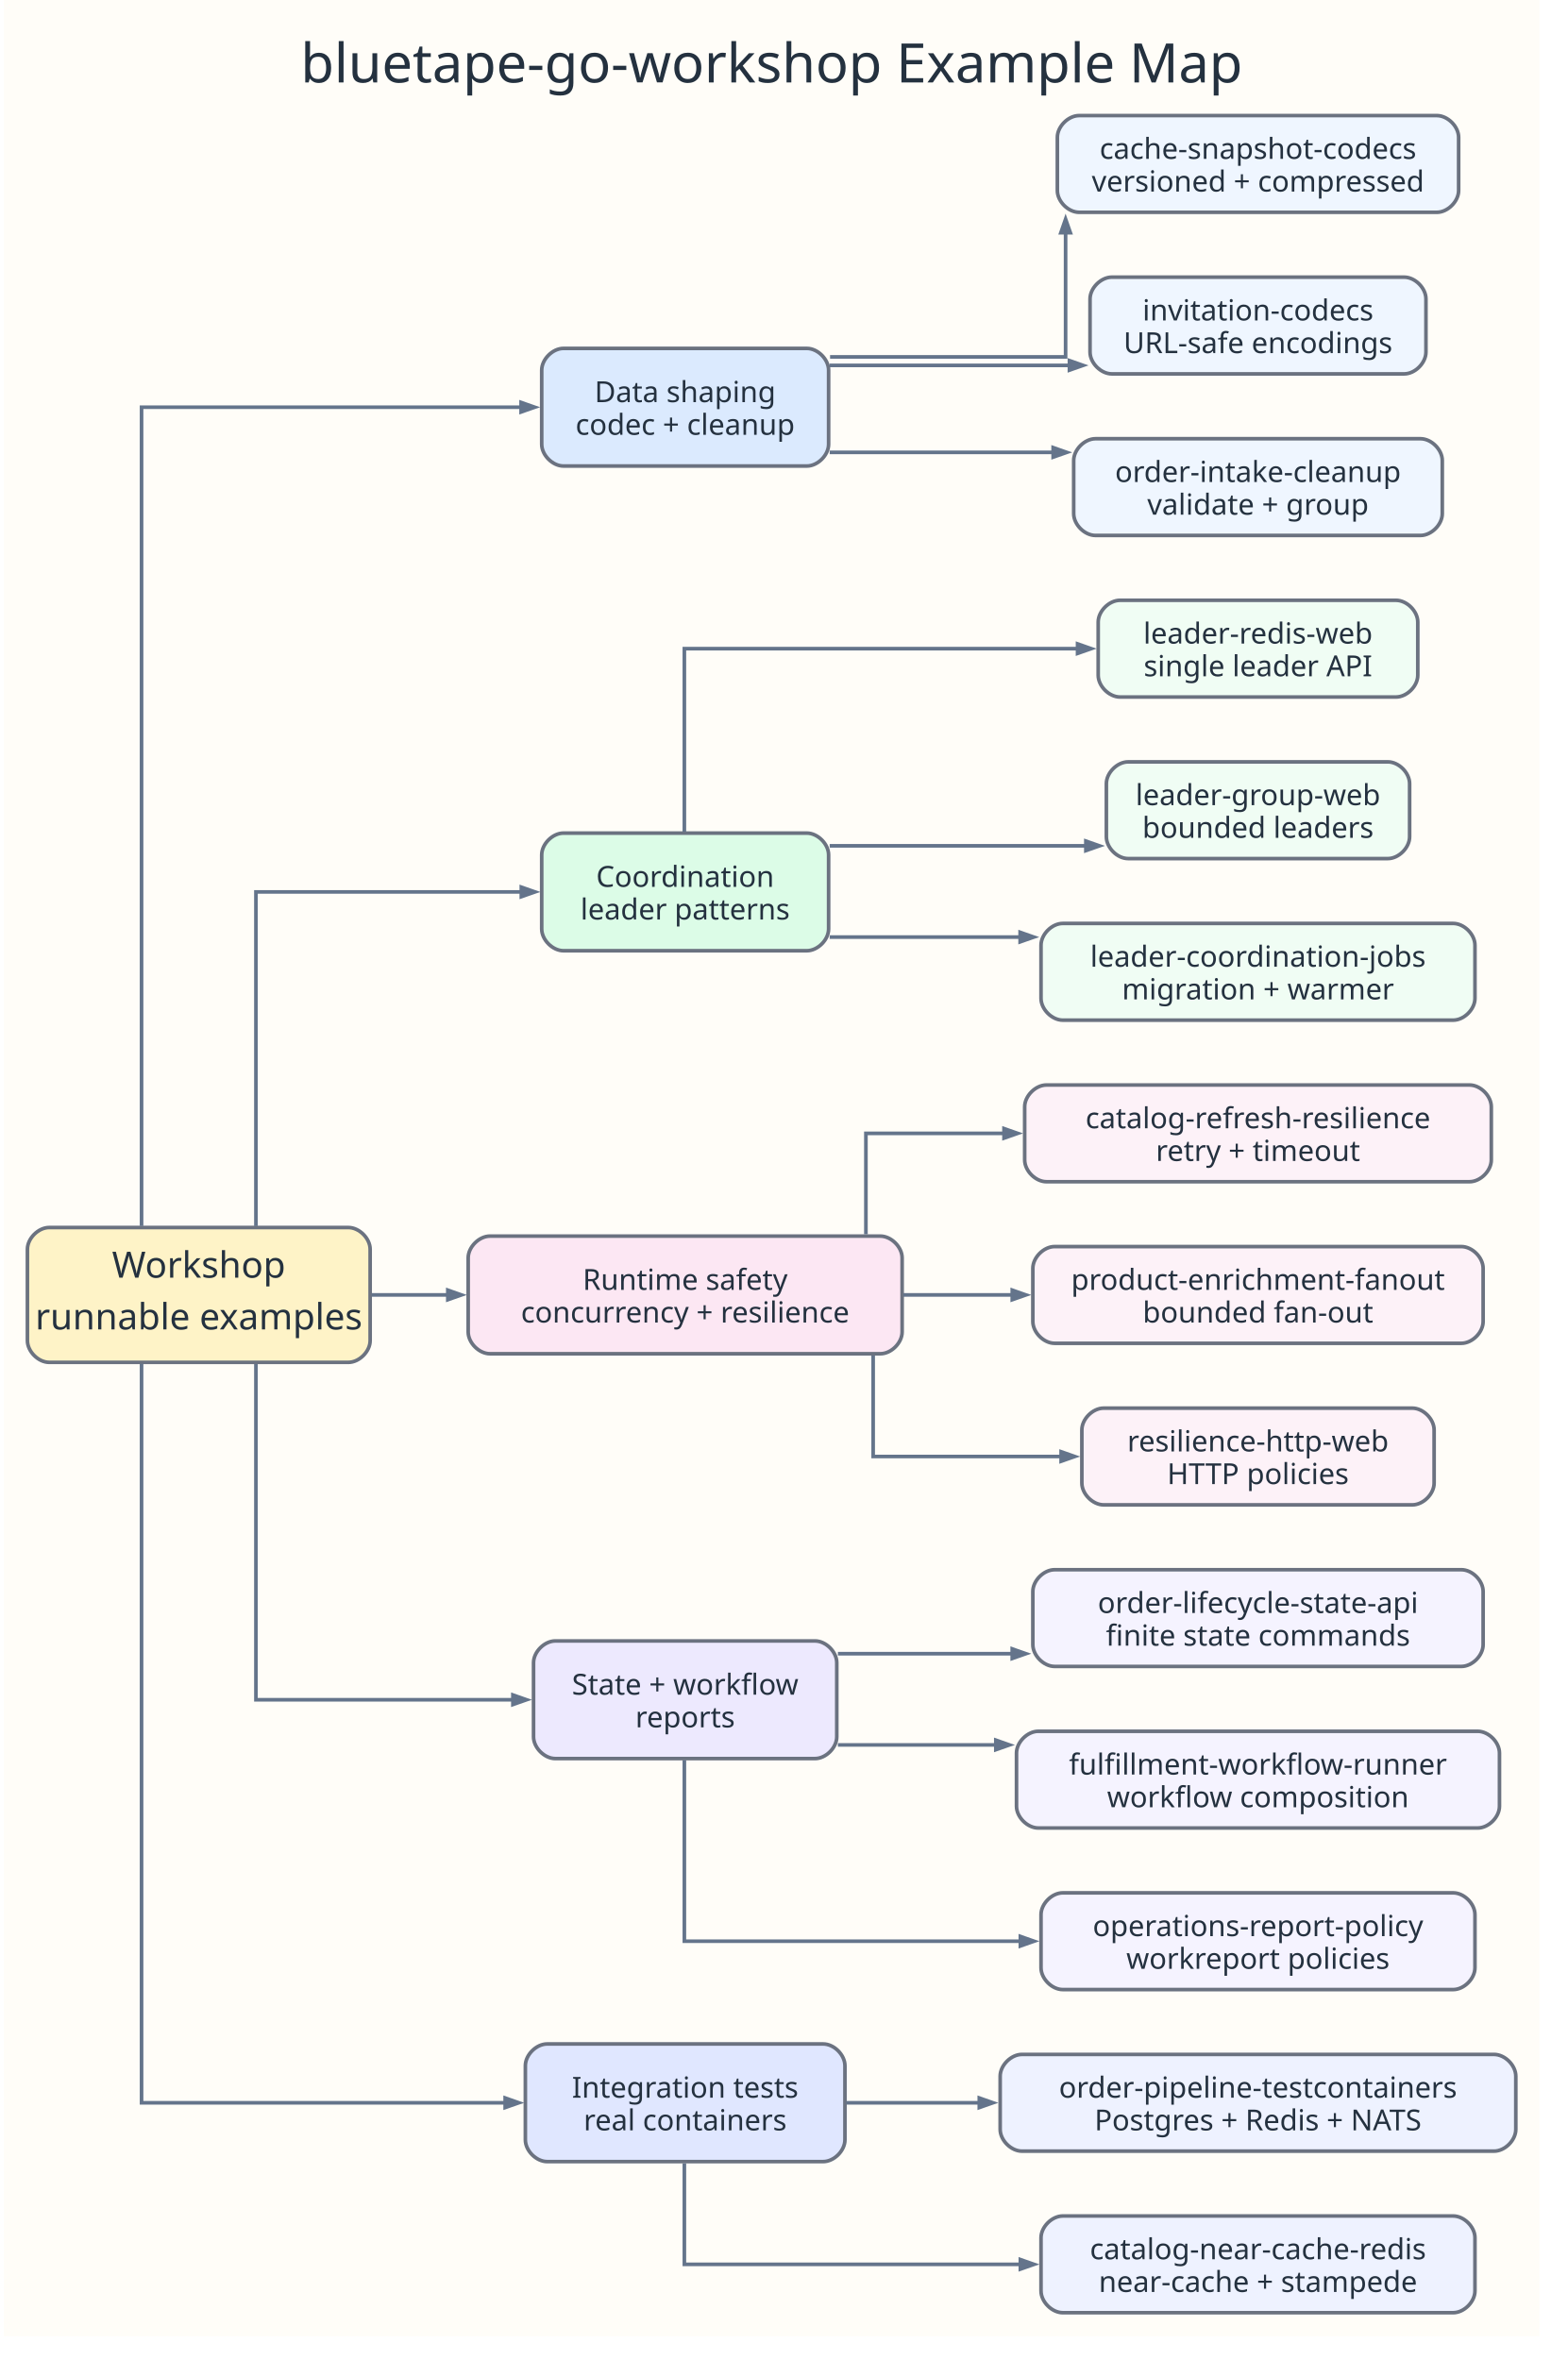
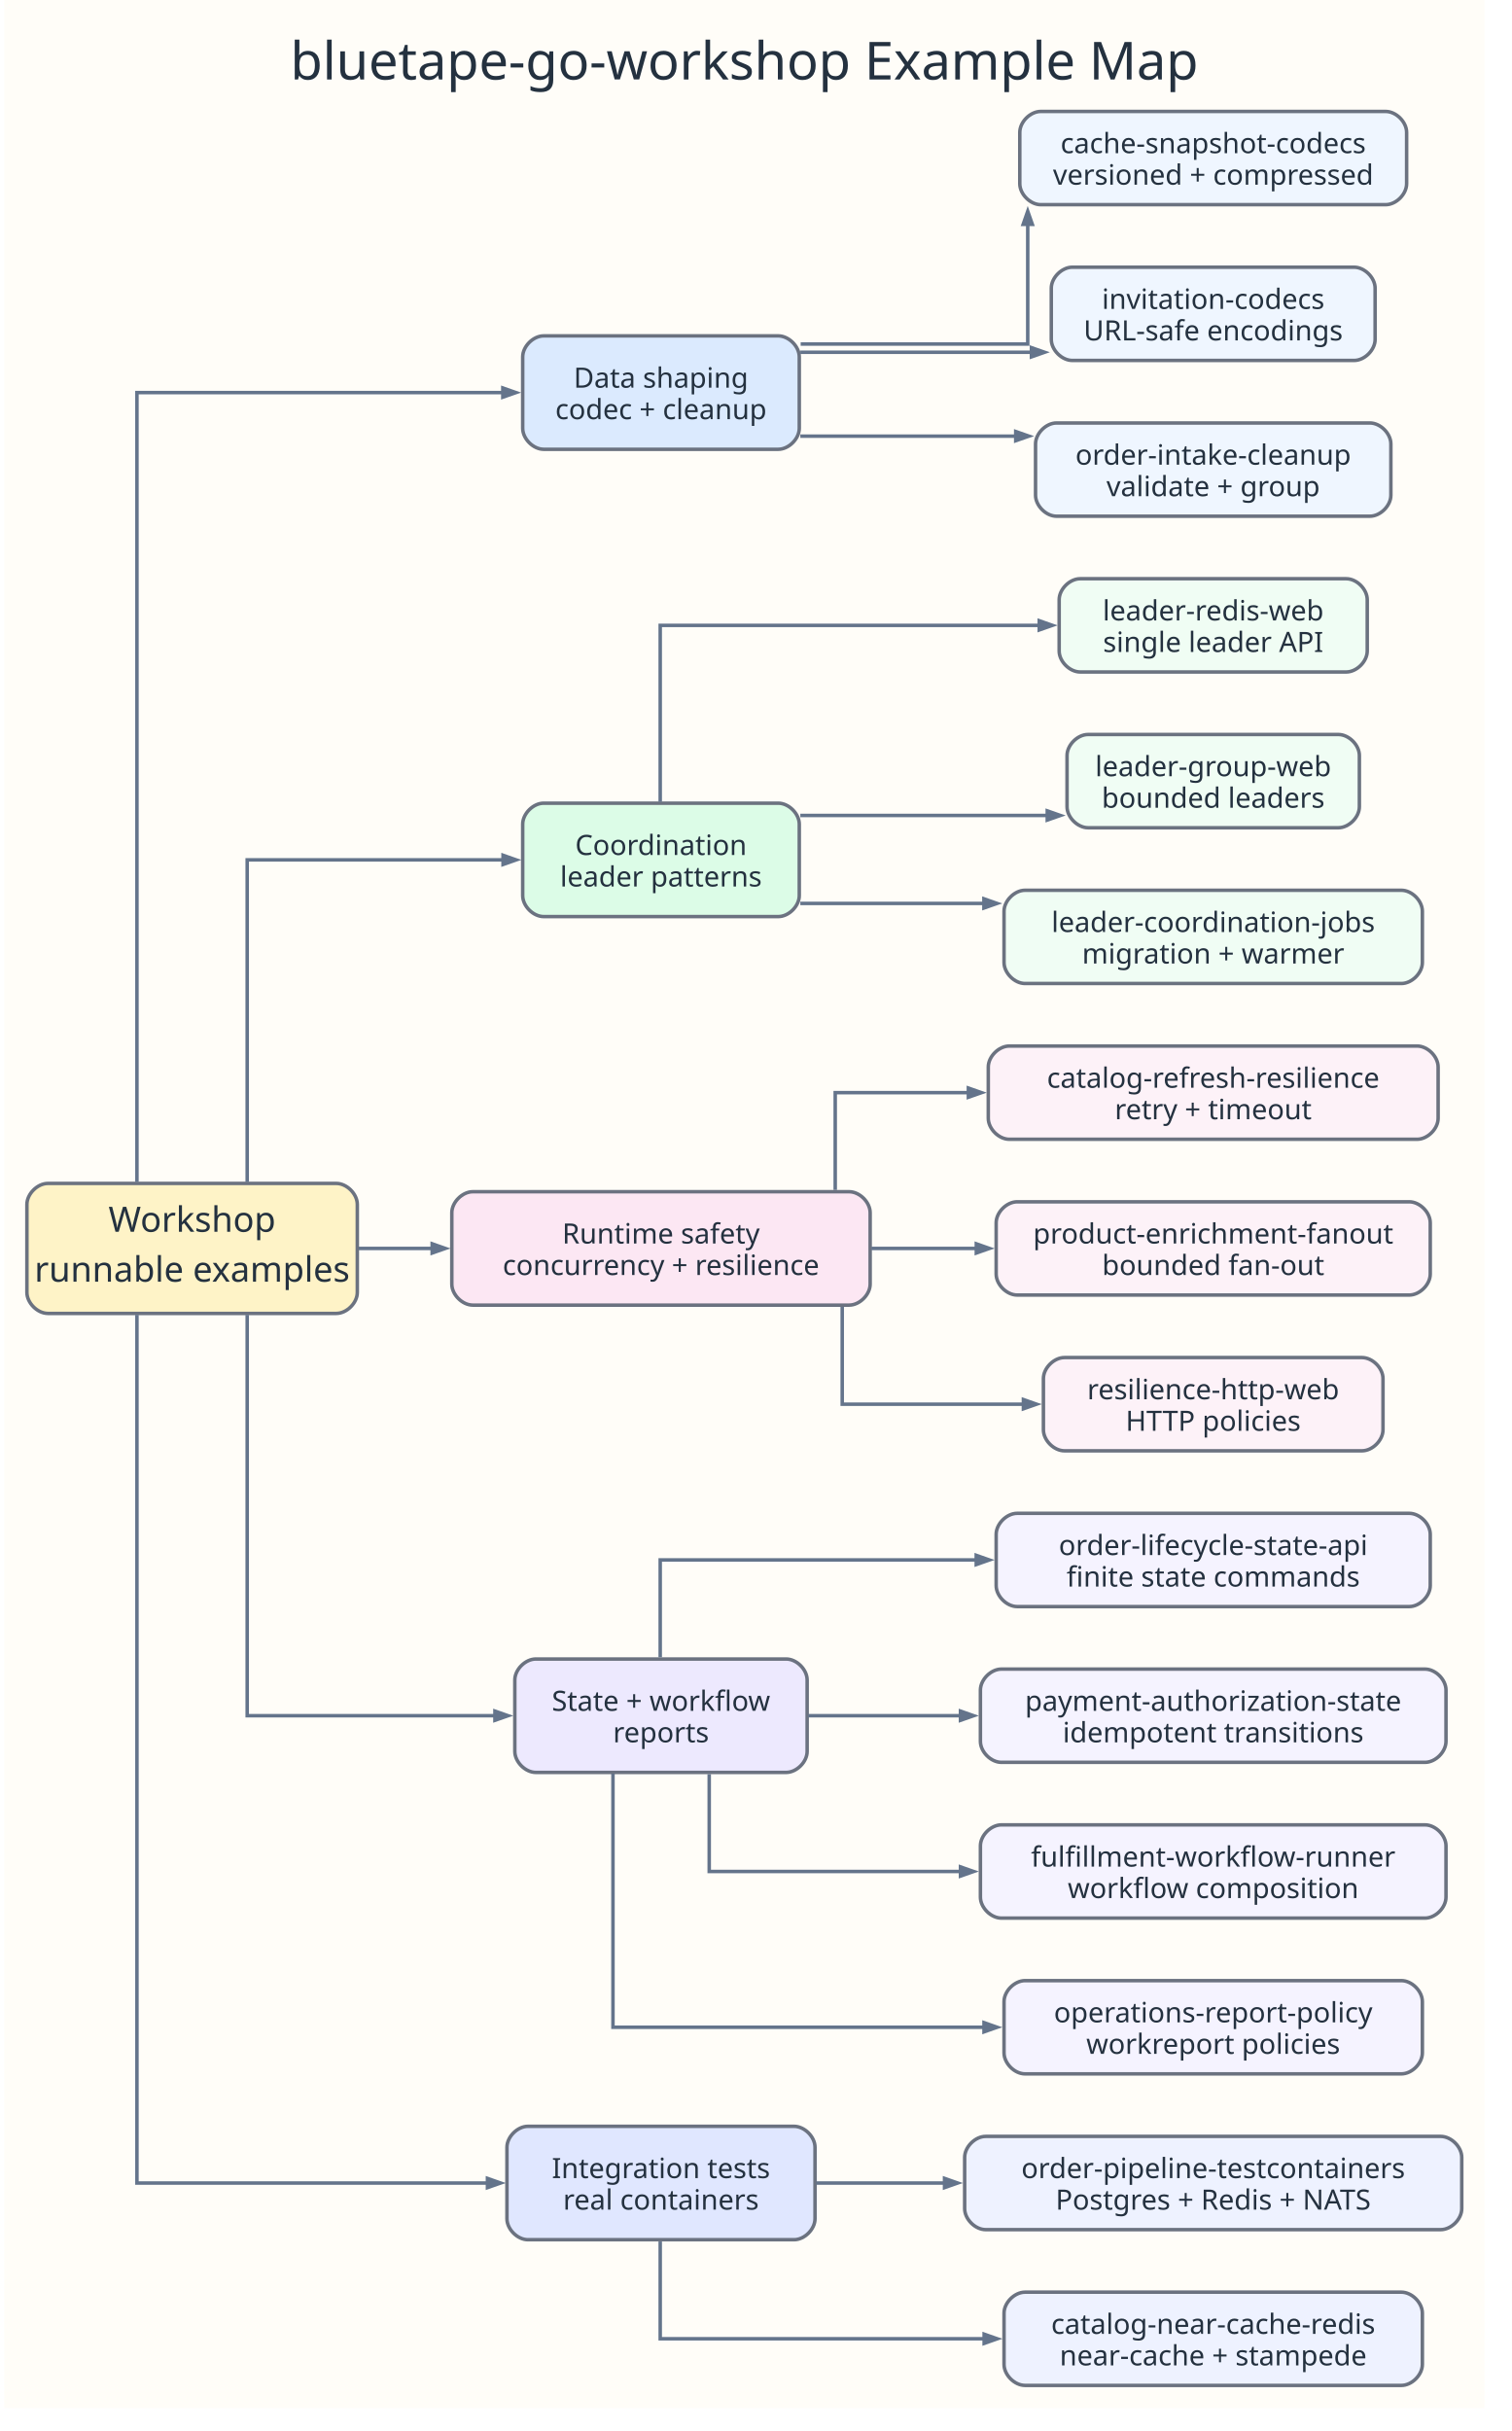
- <svg xmlns="http://www.w3.org/2000/svg" width="872pt" height="1313pt" viewBox="13.00 13.00 859.00 1300.00">
-   <g id="graph0" class="graph" transform="scale(1 1) rotate(0) translate(25.92 1286.95)">
-     <polygon fill="#fffdf8" stroke="none" points="-12.96,12.96 -12.96,-1273.99 832.83,-1273.99 832.83,12.96 -12.96,12.96" />
-     <text xml:space="preserve" text-anchor="middle" x="409.94" y="-1228.53" font-family="Architects Daughter" font-size="30.00" fill="#24313f">bluetape-go-workshop Example Map</text>
+ <svg xmlns="http://www.w3.org/2000/svg" width="872pt" height="1402pt" viewBox="13.00 13.00 859.00 1389.00">
+   <g id="graph0" class="graph" transform="scale(1 1) rotate(0) translate(25.92 1375.95)">
+     <polygon fill="#fffdf8" stroke="none" points="-12.96,12.96 -12.96,-1362.99 832.83,-1362.99 832.83,12.96 -12.96,12.96" />
+     <text xml:space="preserve" text-anchor="middle" x="409.94" y="-1317.53" font-family="Architects Daughter" font-size="30.00" fill="#24313f">bluetape-go-workshop Example Map</text>
    <g id="node1" class="node">
-       <path fill="#fef3c7" stroke="#6b7280" stroke-width="2" d="M176.79,-597.78C176.79,-597.78 12,-597.78 12,-597.78 6,-597.78 0,-591.78 0,-585.78 0,-585.78 0,-535.5 0,-535.5 0,-529.5 6,-523.5 12,-523.5 12,-523.5 176.79,-523.5 176.79,-523.5 182.79,-523.5 188.79,-529.5 188.79,-535.5 188.79,-535.5 188.79,-585.78 188.79,-585.78 188.79,-591.78 182.79,-597.78 176.79,-597.78" />
-       <text xml:space="preserve" text-anchor="middle" x="94.39" y="-570.14" font-family="Architects Daughter" font-size="20.00" fill="#24313f">Workshop</text>
-       <text xml:space="preserve" text-anchor="middle" x="94.39" y="-541.64" font-family="Architects Daughter" font-size="20.00" fill="#24313f">runnable examples</text>
+       <path fill="#fef3c7" stroke="#6b7280" stroke-width="2" d="M176.79,-686.78C176.79,-686.78 12,-686.78 12,-686.78 6,-686.78 0,-680.78 0,-674.78 0,-674.78 0,-624.5 0,-624.5 0,-618.5 6,-612.5 12,-612.5 12,-612.5 176.79,-612.5 176.79,-612.5 182.79,-612.5 188.79,-618.5 188.79,-624.5 188.79,-624.5 188.79,-674.78 188.79,-674.78 188.79,-680.78 182.79,-686.78 176.79,-686.78" />
+       <text xml:space="preserve" text-anchor="middle" x="94.39" y="-659.14" font-family="Architects Daughter" font-size="20.00" fill="#24313f">Workshop</text>
+       <text xml:space="preserve" text-anchor="middle" x="94.39" y="-630.64" font-family="Architects Daughter" font-size="20.00" fill="#24313f">runnable examples</text>
    </g>
    <g id="node2" class="node">
-       <path fill="#dbeafe" stroke="#6b7280" stroke-width="2" d="M429.33,-1082.04C429.33,-1082.04 295.29,-1082.04 295.29,-1082.04 289.29,-1082.04 283.29,-1076.04 283.29,-1070.04 283.29,-1070.04 283.29,-1029.24 283.29,-1029.24 283.29,-1023.24 289.29,-1017.24 295.29,-1017.24 295.29,-1017.24 429.33,-1017.24 429.33,-1017.24 435.33,-1017.24 441.33,-1023.24 441.33,-1029.24 441.33,-1029.24 441.33,-1070.04 441.33,-1070.04 441.33,-1076.04 435.33,-1082.04 429.33,-1082.04" />
-       <text xml:space="preserve" text-anchor="middle" x="362.31" y="-1052.44" font-family="Comic Mono" font-size="16.00" fill="#24313f">Data shaping</text>
-       <text xml:space="preserve" text-anchor="middle" x="362.31" y="-1034.44" font-family="Comic Mono" font-size="16.00" fill="#24313f">codec + cleanup</text>
+       <path fill="#dbeafe" stroke="#6b7280" stroke-width="2" d="M429.33,-1171.04C429.33,-1171.04 295.29,-1171.04 295.29,-1171.04 289.29,-1171.04 283.29,-1165.04 283.29,-1159.04 283.29,-1159.04 283.29,-1118.24 283.29,-1118.24 283.29,-1112.24 289.29,-1106.24 295.29,-1106.24 295.29,-1106.24 429.33,-1106.24 429.33,-1106.24 435.33,-1106.24 441.33,-1112.24 441.33,-1118.24 441.33,-1118.24 441.33,-1159.04 441.33,-1159.04 441.33,-1165.04 435.33,-1171.04 429.33,-1171.04" />
+       <text xml:space="preserve" text-anchor="middle" x="362.31" y="-1141.44" font-family="Comic Mono" font-size="16.00" fill="#24313f">Data shaping</text>
+       <text xml:space="preserve" text-anchor="middle" x="362.31" y="-1123.44" font-family="Comic Mono" font-size="16.00" fill="#24313f">codec + cleanup</text>
    </g>
    <g id="edge1" class="edge">
-       <path fill="none" stroke="#64748b" stroke-width="2" d="M62.87,-598.6C62.87,-713.5 62.87,-1049.64 62.87,-1049.64 62.87,-1049.64 271.93,-1049.64 271.93,-1049.64" />
-       <polygon fill="#64748b" stroke="#64748b" stroke-width="2" points="271.93,-1052.27 279.43,-1049.64 271.93,-1047.02 271.93,-1052.27" />
+       <path fill="none" stroke="#64748b" stroke-width="2" d="M62.87,-687.6C62.87,-802.5 62.87,-1138.64 62.87,-1138.64 62.87,-1138.64 271.93,-1138.64 271.93,-1138.64" />
+       <polygon fill="#64748b" stroke="#64748b" stroke-width="2" points="271.93,-1141.27 279.43,-1138.64 271.93,-1136.02 271.93,-1141.27" />
    </g>
    <g id="node3" class="node">
-       <path fill="#dcfce7" stroke="#6b7280" stroke-width="2" d="M429.33,-815.04C429.33,-815.04 295.29,-815.04 295.29,-815.04 289.29,-815.04 283.29,-809.04 283.29,-803.04 283.29,-803.04 283.29,-762.24 283.29,-762.24 283.29,-756.24 289.29,-750.24 295.29,-750.24 295.29,-750.24 429.33,-750.24 429.33,-750.24 435.33,-750.24 441.33,-756.24 441.33,-762.24 441.33,-762.24 441.33,-803.04 441.33,-803.04 441.33,-809.04 435.33,-815.04 429.33,-815.04" />
-       <text xml:space="preserve" text-anchor="middle" x="362.31" y="-785.44" font-family="Comic Mono" font-size="16.00" fill="#24313f">Coordination</text>
-       <text xml:space="preserve" text-anchor="middle" x="362.31" y="-767.44" font-family="Comic Mono" font-size="16.00" fill="#24313f">leader patterns</text>
+       <path fill="#dcfce7" stroke="#6b7280" stroke-width="2" d="M429.33,-904.04C429.33,-904.04 295.29,-904.04 295.29,-904.04 289.29,-904.04 283.29,-898.04 283.29,-892.04 283.29,-892.04 283.29,-851.24 283.29,-851.24 283.29,-845.24 289.29,-839.24 295.29,-839.24 295.29,-839.24 429.33,-839.24 429.33,-839.24 435.33,-839.24 441.33,-845.24 441.33,-851.24 441.33,-851.24 441.33,-892.04 441.33,-892.04 441.33,-898.04 435.33,-904.04 429.33,-904.04" />
+       <text xml:space="preserve" text-anchor="middle" x="362.31" y="-874.44" font-family="Comic Mono" font-size="16.00" fill="#24313f">Coordination</text>
+       <text xml:space="preserve" text-anchor="middle" x="362.31" y="-856.44" font-family="Comic Mono" font-size="16.00" fill="#24313f">leader patterns</text>
    </g>
    <g id="edge2" class="edge">
-       <path fill="none" stroke="#64748b" stroke-width="2" d="M125.87,-598.55C125.87,-661.96 125.87,-782.64 125.87,-782.64 125.87,-782.64 272.06,-782.64 272.06,-782.64" />
-       <polygon fill="#64748b" stroke="#64748b" stroke-width="2" points="272.06,-785.27 279.56,-782.64 272.06,-780.02 272.06,-785.27" />
+       <path fill="none" stroke="#64748b" stroke-width="2" d="M125.87,-687.55C125.87,-750.96 125.87,-871.64 125.87,-871.64 125.87,-871.64 272.06,-871.64 272.06,-871.64" />
+       <polygon fill="#64748b" stroke="#64748b" stroke-width="2" points="272.06,-874.27 279.56,-871.64 272.06,-869.02 272.06,-874.27" />
    </g>
    <g id="node4" class="node">
-       <path fill="#fce7f3" stroke="#6b7280" stroke-width="2" d="M469.83,-593.04C469.83,-593.04 254.79,-593.04 254.79,-593.04 248.79,-593.04 242.79,-587.04 242.79,-581.04 242.79,-581.04 242.79,-540.24 242.79,-540.24 242.79,-534.24 248.79,-528.24 254.79,-528.24 254.79,-528.24 469.83,-528.24 469.83,-528.24 475.83,-528.24 481.83,-534.24 481.83,-540.24 481.83,-540.24 481.83,-581.04 481.83,-581.04 481.83,-587.04 475.83,-593.04 469.83,-593.04" />
-       <text xml:space="preserve" text-anchor="middle" x="362.31" y="-563.44" font-family="Comic Mono" font-size="16.00" fill="#24313f">Runtime safety</text>
-       <text xml:space="preserve" text-anchor="middle" x="362.31" y="-545.44" font-family="Comic Mono" font-size="16.00" fill="#24313f">concurrency + resilience</text>
+       <path fill="#fce7f3" stroke="#6b7280" stroke-width="2" d="M469.83,-682.04C469.83,-682.04 254.79,-682.04 254.79,-682.04 248.79,-682.04 242.79,-676.04 242.79,-670.04 242.79,-670.04 242.79,-629.24 242.79,-629.24 242.79,-623.24 248.79,-617.24 254.79,-617.24 254.79,-617.24 469.83,-617.24 469.83,-617.24 475.83,-617.24 481.83,-623.24 481.83,-629.24 481.83,-629.24 481.83,-670.04 481.83,-670.04 481.83,-676.04 475.83,-682.04 469.83,-682.04" />
+       <text xml:space="preserve" text-anchor="middle" x="362.31" y="-652.44" font-family="Comic Mono" font-size="16.00" fill="#24313f">Runtime safety</text>
+       <text xml:space="preserve" text-anchor="middle" x="362.31" y="-634.44" font-family="Comic Mono" font-size="16.00" fill="#24313f">concurrency + resilience</text>
    </g>
    <g id="edge3" class="edge">
-       <path fill="none" stroke="#64748b" stroke-width="2" d="M189.61,-560.64C189.61,-560.64 231.57,-560.64 231.57,-560.64" />
-       <polygon fill="#64748b" stroke="#64748b" stroke-width="2" points="231.57,-563.27 239.07,-560.64 231.57,-558.02 231.57,-563.27" />
+       <path fill="none" stroke="#64748b" stroke-width="2" d="M189.61,-649.64C189.61,-649.64 231.57,-649.64 231.57,-649.64" />
+       <polygon fill="#64748b" stroke="#64748b" stroke-width="2" points="231.57,-652.27 239.07,-649.64 231.57,-647.02 231.57,-652.27" />
    </g>
    <g id="node5" class="node">
-       <path fill="#ede9fe" stroke="#6b7280" stroke-width="2" d="M433.83,-370.04C433.83,-370.04 290.79,-370.04 290.79,-370.04 284.79,-370.04 278.79,-364.04 278.79,-358.04 278.79,-358.04 278.79,-317.24 278.79,-317.24 278.79,-311.24 284.79,-305.24 290.79,-305.24 290.79,-305.24 433.83,-305.24 433.83,-305.24 439.83,-305.24 445.83,-311.24 445.83,-317.24 445.83,-317.24 445.83,-358.04 445.83,-358.04 445.83,-364.04 439.83,-370.04 433.83,-370.04" />
-       <text xml:space="preserve" text-anchor="middle" x="362.31" y="-340.44" font-family="Comic Mono" font-size="16.00" fill="#24313f">State + workflow</text>
-       <text xml:space="preserve" text-anchor="middle" x="362.31" y="-322.44" font-family="Comic Mono" font-size="16.00" fill="#24313f">reports</text>
+       <path fill="#ede9fe" stroke="#6b7280" stroke-width="2" d="M433.83,-415.04C433.83,-415.04 290.79,-415.04 290.79,-415.04 284.79,-415.04 278.79,-409.04 278.79,-403.04 278.79,-403.04 278.79,-362.24 278.79,-362.24 278.79,-356.24 284.79,-350.24 290.79,-350.24 290.79,-350.24 433.83,-350.24 433.83,-350.24 439.83,-350.24 445.83,-356.24 445.83,-362.24 445.83,-362.24 445.83,-403.04 445.83,-403.04 445.83,-409.04 439.83,-415.04 433.83,-415.04" />
+       <text xml:space="preserve" text-anchor="middle" x="362.31" y="-385.44" font-family="Comic Mono" font-size="16.00" fill="#24313f">State + workflow</text>
+       <text xml:space="preserve" text-anchor="middle" x="362.31" y="-367.44" font-family="Comic Mono" font-size="16.00" fill="#24313f">reports</text>
    </g>
    <g id="edge4" class="edge">
-       <path fill="none" stroke="#64748b" stroke-width="2" d="M125.87,-522.56C125.87,-458.87 125.87,-337.64 125.87,-337.64 125.87,-337.64 267.42,-337.64 267.42,-337.64" />
-       <polygon fill="#64748b" stroke="#64748b" stroke-width="2" points="267.42,-340.27 274.92,-337.64 267.42,-335.02 267.42,-340.27" />
+       <path fill="none" stroke="#64748b" stroke-width="2" d="M125.87,-611.67C125.87,-537.96 125.87,-382.64 125.87,-382.64 125.87,-382.64 267.42,-382.64 267.42,-382.64" />
+       <polygon fill="#64748b" stroke="#64748b" stroke-width="2" points="267.42,-385.27 274.92,-382.64 267.42,-380.02 267.42,-385.27" />
    </g>
    <g id="node6" class="node">
      <path fill="#e0e7ff" stroke="#6b7280" stroke-width="2" d="M438.33,-148.04C438.33,-148.04 286.29,-148.04 286.29,-148.04 280.29,-148.04 274.29,-142.04 274.29,-136.04 274.29,-136.04 274.29,-95.24 274.29,-95.24 274.29,-89.24 280.29,-83.24 286.29,-83.24 286.29,-83.24 438.33,-83.24 438.33,-83.24 444.33,-83.24 450.33,-89.24 450.33,-95.24 450.33,-95.24 450.33,-136.04 450.33,-136.04 450.33,-142.04 444.33,-148.04 438.33,-148.04" />
      <text xml:space="preserve" text-anchor="middle" x="362.31" y="-118.44" font-family="Comic Mono" font-size="16.00" fill="#24313f">Integration tests</text>
      <text xml:space="preserve" text-anchor="middle" x="362.31" y="-100.44" font-family="Comic Mono" font-size="16.00" fill="#24313f">real containers</text>
    </g>
    <g id="edge5" class="edge">
-       <path fill="none" stroke="#64748b" stroke-width="2" d="M62.87,-522.7C62.87,-415.09 62.87,-115.64 62.87,-115.64 62.87,-115.64 263.16,-115.64 263.16,-115.64" />
+       <path fill="none" stroke="#64748b" stroke-width="2" d="M62.87,-611.66C62.87,-489.67 62.87,-115.64 62.87,-115.64 62.87,-115.64 263.16,-115.64 263.16,-115.64" />
      <polygon fill="#64748b" stroke="#64748b" stroke-width="2" points="263.16,-118.27 270.66,-115.64 263.16,-113.02 263.16,-118.27" />
    </g>
    <g id="node7" class="node">
-       <path fill="#eff6ff" stroke="#6b7280" stroke-width="2" d="M776.37,-1210.28C776.37,-1210.28 579.33,-1210.28 579.33,-1210.28 573.33,-1210.28 567.33,-1204.28 567.33,-1198.28 567.33,-1198.28 567.33,-1169 567.33,-1169 567.33,-1163 573.33,-1157 579.33,-1157 579.33,-1157 776.37,-1157 776.37,-1157 782.37,-1157 788.37,-1163 788.37,-1169 788.37,-1169 788.37,-1198.28 788.37,-1198.28 788.37,-1204.28 782.37,-1210.28 776.37,-1210.28" />
-       <text xml:space="preserve" text-anchor="middle" x="677.85" y="-1186.44" font-family="Comic Mono" font-size="16.00" fill="#24313f">cache-snapshot-codecs</text>
-       <text xml:space="preserve" text-anchor="middle" x="677.85" y="-1168.44" font-family="Comic Mono" font-size="16.00" fill="#24313f">versioned + compressed</text>
+       <path fill="#eff6ff" stroke="#6b7280" stroke-width="2" d="M776.37,-1299.28C776.37,-1299.28 579.33,-1299.28 579.33,-1299.28 573.33,-1299.28 567.33,-1293.28 567.33,-1287.28 567.33,-1287.28 567.33,-1258 567.33,-1258 567.33,-1252 573.33,-1246 579.33,-1246 579.33,-1246 776.37,-1246 776.37,-1246 782.37,-1246 788.37,-1252 788.37,-1258 788.37,-1258 788.37,-1287.28 788.37,-1287.28 788.37,-1293.28 782.37,-1299.28 776.37,-1299.28" />
+       <text xml:space="preserve" text-anchor="middle" x="677.85" y="-1275.44" font-family="Comic Mono" font-size="16.00" fill="#24313f">cache-snapshot-codecs</text>
+       <text xml:space="preserve" text-anchor="middle" x="677.85" y="-1257.44" font-family="Comic Mono" font-size="16.00" fill="#24313f">versioned + compressed</text>
    </g>
    <g id="edge6" class="edge">
-       <path fill="none" stroke="#64748b" stroke-width="2" d="M442.13,-1077.36C501.36,-1077.36 571.87,-1077.36 571.87,-1077.36 571.87,-1077.36 571.87,-1145.74 571.87,-1145.74" />
-       <polygon fill="#64748b" stroke="#64748b" stroke-width="2" points="569.25,-1145.74 571.87,-1153.24 574.5,-1145.74 569.25,-1145.74" />
+       <path fill="none" stroke="#64748b" stroke-width="2" d="M442.13,-1166.36C501.36,-1166.36 571.87,-1166.36 571.87,-1166.36 571.87,-1166.36 571.87,-1234.74 571.87,-1234.74" />
+       <polygon fill="#64748b" stroke="#64748b" stroke-width="2" points="569.25,-1234.74 571.87,-1242.24 574.5,-1234.74 569.25,-1234.74" />
    </g>
    <g id="node8" class="node">
-       <path fill="#eff6ff" stroke="#6b7280" stroke-width="2" d="M758.37,-1121.28C758.37,-1121.28 597.33,-1121.28 597.33,-1121.28 591.33,-1121.28 585.33,-1115.28 585.33,-1109.28 585.33,-1109.28 585.33,-1080 585.33,-1080 585.33,-1074 591.33,-1068 597.33,-1068 597.33,-1068 758.37,-1068 758.37,-1068 764.37,-1068 770.37,-1074 770.37,-1080 770.37,-1080 770.37,-1109.28 770.37,-1109.28 770.37,-1115.28 764.37,-1121.28 758.37,-1121.28" />
-       <text xml:space="preserve" text-anchor="middle" x="677.85" y="-1097.44" font-family="Comic Mono" font-size="16.00" fill="#24313f">invitation-codecs</text>
-       <text xml:space="preserve" text-anchor="middle" x="677.85" y="-1079.44" font-family="Comic Mono" font-size="16.00" fill="#24313f">URL-safe encodings</text>
+       <path fill="#eff6ff" stroke="#6b7280" stroke-width="2" d="M758.37,-1210.28C758.37,-1210.28 597.33,-1210.28 597.33,-1210.28 591.33,-1210.28 585.33,-1204.28 585.33,-1198.28 585.33,-1198.28 585.33,-1169 585.33,-1169 585.33,-1163 591.33,-1157 597.33,-1157 597.33,-1157 758.37,-1157 758.37,-1157 764.37,-1157 770.37,-1163 770.37,-1169 770.37,-1169 770.37,-1198.28 770.37,-1198.28 770.37,-1204.28 764.37,-1210.28 758.37,-1210.28" />
+       <text xml:space="preserve" text-anchor="middle" x="677.85" y="-1186.44" font-family="Comic Mono" font-size="16.00" fill="#24313f">invitation-codecs</text>
+       <text xml:space="preserve" text-anchor="middle" x="677.85" y="-1168.44" font-family="Comic Mono" font-size="16.00" fill="#24313f">URL-safe encodings</text>
    </g>
    <g id="edge7" class="edge">
-       <path fill="none" stroke="#64748b" stroke-width="2" d="M441.93,-1072.68C441.93,-1072.68 573.99,-1072.68 573.99,-1072.68" />
-       <polygon fill="#64748b" stroke="#64748b" stroke-width="2" points="573.99,-1075.31 581.49,-1072.68 573.99,-1070.06 573.99,-1075.31" />
+       <path fill="none" stroke="#64748b" stroke-width="2" d="M441.93,-1161.68C441.93,-1161.68 573.99,-1161.68 573.99,-1161.68" />
+       <polygon fill="#64748b" stroke="#64748b" stroke-width="2" points="573.99,-1164.31 581.49,-1161.68 573.99,-1159.06 573.99,-1164.31" />
    </g>
    <g id="node9" class="node">
-       <path fill="#eff6ff" stroke="#6b7280" stroke-width="2" d="M767.37,-1032.28C767.37,-1032.28 588.33,-1032.28 588.33,-1032.28 582.33,-1032.28 576.33,-1026.28 576.33,-1020.28 576.33,-1020.28 576.33,-991 576.33,-991 576.33,-985 582.33,-979 588.33,-979 588.33,-979 767.37,-979 767.37,-979 773.37,-979 779.37,-985 779.37,-991 779.37,-991 779.37,-1020.28 779.37,-1020.28 779.37,-1026.28 773.37,-1032.28 767.37,-1032.28" />
-       <text xml:space="preserve" text-anchor="middle" x="677.85" y="-1008.44" font-family="Comic Mono" font-size="16.00" fill="#24313f">order-intake-cleanup</text>
-       <text xml:space="preserve" text-anchor="middle" x="677.85" y="-990.44" font-family="Comic Mono" font-size="16.00" fill="#24313f">validate + group</text>
+       <path fill="#eff6ff" stroke="#6b7280" stroke-width="2" d="M767.37,-1121.28C767.37,-1121.28 588.33,-1121.28 588.33,-1121.28 582.33,-1121.28 576.33,-1115.28 576.33,-1109.28 576.33,-1109.28 576.33,-1080 576.33,-1080 576.33,-1074 582.33,-1068 588.33,-1068 588.33,-1068 767.37,-1068 767.37,-1068 773.37,-1068 779.37,-1074 779.37,-1080 779.37,-1080 779.37,-1109.28 779.37,-1109.28 779.37,-1115.28 773.37,-1121.28 767.37,-1121.28" />
+       <text xml:space="preserve" text-anchor="middle" x="677.85" y="-1097.44" font-family="Comic Mono" font-size="16.00" fill="#24313f">order-intake-cleanup</text>
+       <text xml:space="preserve" text-anchor="middle" x="677.85" y="-1079.44" font-family="Comic Mono" font-size="16.00" fill="#24313f">validate + group</text>
    </g>
    <g id="edge8" class="edge">
-       <path fill="none" stroke="#64748b" stroke-width="2" d="M441.93,-1024.76C441.93,-1024.76 565.01,-1024.76 565.01,-1024.76" />
-       <polygon fill="#64748b" stroke="#64748b" stroke-width="2" points="565.01,-1027.39 572.51,-1024.76 565.01,-1022.14 565.01,-1027.39" />
+       <path fill="none" stroke="#64748b" stroke-width="2" d="M441.93,-1113.76C441.93,-1113.76 565.01,-1113.76 565.01,-1113.76" />
+       <polygon fill="#64748b" stroke="#64748b" stroke-width="2" points="565.01,-1116.39 572.51,-1113.76 565.01,-1111.14 565.01,-1116.39" />
    </g>
    <g id="node10" class="node">
-       <path fill="#f0fdf4" stroke="#6b7280" stroke-width="2" d="M753.87,-943.28C753.87,-943.28 601.83,-943.28 601.83,-943.28 595.83,-943.28 589.83,-937.28 589.83,-931.28 589.83,-931.28 589.83,-902 589.83,-902 589.83,-896 595.83,-890 601.83,-890 601.83,-890 753.87,-890 753.87,-890 759.87,-890 765.87,-896 765.87,-902 765.87,-902 765.87,-931.28 765.87,-931.28 765.87,-937.28 759.87,-943.28 753.87,-943.28" />
-       <text xml:space="preserve" text-anchor="middle" x="677.85" y="-919.44" font-family="Comic Mono" font-size="16.00" fill="#24313f">leader-redis-web</text>
-       <text xml:space="preserve" text-anchor="middle" x="677.85" y="-901.44" font-family="Comic Mono" font-size="16.00" fill="#24313f">single leader API</text>
+       <path fill="#f0fdf4" stroke="#6b7280" stroke-width="2" d="M753.87,-1032.28C753.87,-1032.28 601.83,-1032.28 601.83,-1032.28 595.83,-1032.28 589.83,-1026.28 589.83,-1020.28 589.83,-1020.28 589.83,-991 589.83,-991 589.83,-985 595.83,-979 601.83,-979 601.83,-979 753.87,-979 753.87,-979 759.87,-979 765.87,-985 765.87,-991 765.87,-991 765.87,-1020.28 765.87,-1020.28 765.87,-1026.28 759.87,-1032.28 753.87,-1032.28" />
+       <text xml:space="preserve" text-anchor="middle" x="677.85" y="-1008.44" font-family="Comic Mono" font-size="16.00" fill="#24313f">leader-redis-web</text>
+       <text xml:space="preserve" text-anchor="middle" x="677.85" y="-990.44" font-family="Comic Mono" font-size="16.00" fill="#24313f">single leader API</text>
    </g>
    <g id="edge9" class="edge">
-       <path fill="none" stroke="#64748b" stroke-width="2" d="M361.87,-815.76C361.87,-855.44 361.87,-916.64 361.87,-916.64 361.87,-916.64 578.46,-916.64 578.46,-916.64" />
-       <polygon fill="#64748b" stroke="#64748b" stroke-width="2" points="578.46,-919.27 585.96,-916.64 578.46,-914.02 578.46,-919.27" />
+       <path fill="none" stroke="#64748b" stroke-width="2" d="M361.87,-904.76C361.87,-944.44 361.87,-1005.64 361.87,-1005.64 361.87,-1005.64 578.46,-1005.64 578.46,-1005.64" />
+       <polygon fill="#64748b" stroke="#64748b" stroke-width="2" points="578.46,-1008.27 585.96,-1005.64 578.46,-1003.02 578.46,-1008.27" />
    </g>
    <g id="node11" class="node">
-       <path fill="#f0fdf4" stroke="#6b7280" stroke-width="2" d="M749.37,-854.28C749.37,-854.28 606.33,-854.28 606.33,-854.28 600.33,-854.28 594.33,-848.28 594.33,-842.28 594.33,-842.28 594.33,-813 594.33,-813 594.33,-807 600.33,-801 606.33,-801 606.33,-801 749.37,-801 749.37,-801 755.37,-801 761.37,-807 761.37,-813 761.37,-813 761.37,-842.28 761.37,-842.28 761.37,-848.28 755.37,-854.28 749.37,-854.28" />
-       <text xml:space="preserve" text-anchor="middle" x="677.85" y="-830.44" font-family="Comic Mono" font-size="16.00" fill="#24313f">leader-group-web</text>
-       <text xml:space="preserve" text-anchor="middle" x="677.85" y="-812.44" font-family="Comic Mono" font-size="16.00" fill="#24313f">bounded leaders</text>
+       <path fill="#f0fdf4" stroke="#6b7280" stroke-width="2" d="M749.37,-943.28C749.37,-943.28 606.33,-943.28 606.33,-943.28 600.33,-943.28 594.33,-937.28 594.33,-931.28 594.33,-931.28 594.33,-902 594.33,-902 594.33,-896 600.33,-890 606.33,-890 606.33,-890 749.37,-890 749.37,-890 755.37,-890 761.37,-896 761.37,-902 761.37,-902 761.37,-931.28 761.37,-931.28 761.37,-937.28 755.37,-943.28 749.37,-943.28" />
+       <text xml:space="preserve" text-anchor="middle" x="677.85" y="-919.44" font-family="Comic Mono" font-size="16.00" fill="#24313f">leader-group-web</text>
+       <text xml:space="preserve" text-anchor="middle" x="677.85" y="-901.44" font-family="Comic Mono" font-size="16.00" fill="#24313f">bounded leaders</text>
    </g>
    <g id="edge10" class="edge">
-       <path fill="none" stroke="#64748b" stroke-width="2" d="M441.93,-808.02C441.93,-808.02 583.03,-808.02 583.03,-808.02" />
-       <polygon fill="#64748b" stroke="#64748b" stroke-width="2" points="583.03,-810.65 590.53,-808.02 583.03,-805.4 583.03,-810.65" />
+       <path fill="none" stroke="#64748b" stroke-width="2" d="M441.93,-897.02C441.93,-897.02 583.03,-897.02 583.03,-897.02" />
+       <polygon fill="#64748b" stroke="#64748b" stroke-width="2" points="583.03,-899.65 590.53,-897.02 583.03,-894.4 583.03,-899.65" />
    </g>
    <g id="node12" class="node">
-       <path fill="#f0fdf4" stroke="#6b7280" stroke-width="2" d="M785.37,-765.28C785.37,-765.28 570.33,-765.28 570.33,-765.28 564.33,-765.28 558.33,-759.28 558.33,-753.28 558.33,-753.28 558.33,-724 558.33,-724 558.33,-718 564.33,-712 570.33,-712 570.33,-712 785.37,-712 785.37,-712 791.37,-712 797.37,-718 797.37,-724 797.37,-724 797.37,-753.28 797.37,-753.28 797.37,-759.28 791.37,-765.28 785.37,-765.28" />
-       <text xml:space="preserve" text-anchor="middle" x="677.85" y="-741.44" font-family="Comic Mono" font-size="16.00" fill="#24313f">leader-coordination-jobs</text>
-       <text xml:space="preserve" text-anchor="middle" x="677.85" y="-723.44" font-family="Comic Mono" font-size="16.00" fill="#24313f">migration + warmer</text>
+       <path fill="#f0fdf4" stroke="#6b7280" stroke-width="2" d="M785.37,-854.28C785.37,-854.28 570.33,-854.28 570.33,-854.28 564.33,-854.28 558.33,-848.28 558.33,-842.28 558.33,-842.28 558.33,-813 558.33,-813 558.33,-807 564.33,-801 570.33,-801 570.33,-801 785.37,-801 785.37,-801 791.37,-801 797.37,-807 797.37,-813 797.37,-813 797.37,-842.28 797.37,-842.28 797.37,-848.28 791.37,-854.28 785.37,-854.28" />
+       <text xml:space="preserve" text-anchor="middle" x="677.85" y="-830.44" font-family="Comic Mono" font-size="16.00" fill="#24313f">leader-coordination-jobs</text>
+       <text xml:space="preserve" text-anchor="middle" x="677.85" y="-812.44" font-family="Comic Mono" font-size="16.00" fill="#24313f">migration + warmer</text>
    </g>
    <g id="edge11" class="edge">
-       <path fill="none" stroke="#64748b" stroke-width="2" d="M441.93,-757.76C441.93,-757.76 546.83,-757.76 546.83,-757.76" />
-       <polygon fill="#64748b" stroke="#64748b" stroke-width="2" points="546.83,-760.39 554.33,-757.76 546.83,-755.14 546.83,-760.39" />
+       <path fill="none" stroke="#64748b" stroke-width="2" d="M441.93,-846.76C441.93,-846.76 546.83,-846.76 546.83,-846.76" />
+       <polygon fill="#64748b" stroke="#64748b" stroke-width="2" points="546.83,-849.39 554.33,-846.76 546.83,-844.14 546.83,-849.39" />
    </g>
    <g id="node13" class="node">
-       <path fill="#fdf2f8" stroke="#6b7280" stroke-width="2" d="M794.37,-676.28C794.37,-676.28 561.33,-676.28 561.33,-676.28 555.33,-676.28 549.33,-670.28 549.33,-664.28 549.33,-664.28 549.33,-635 549.33,-635 549.33,-629 555.33,-623 561.33,-623 561.33,-623 794.37,-623 794.37,-623 800.37,-623 806.37,-629 806.37,-635 806.37,-635 806.37,-664.28 806.37,-664.28 806.37,-670.28 800.37,-676.28 794.37,-676.28" />
-       <text xml:space="preserve" text-anchor="middle" x="677.85" y="-652.44" font-family="Comic Mono" font-size="16.00" fill="#24313f">catalog-refresh-resilience</text>
-       <text xml:space="preserve" text-anchor="middle" x="677.85" y="-634.44" font-family="Comic Mono" font-size="16.00" fill="#24313f">retry + timeout</text>
+       <path fill="#fdf2f8" stroke="#6b7280" stroke-width="2" d="M794.37,-765.28C794.37,-765.28 561.33,-765.28 561.33,-765.28 555.33,-765.28 549.33,-759.28 549.33,-753.28 549.33,-753.28 549.33,-724 549.33,-724 549.33,-718 555.33,-712 561.33,-712 561.33,-712 794.37,-712 794.37,-712 800.37,-712 806.37,-718 806.37,-724 806.37,-724 806.37,-753.28 806.37,-753.28 806.37,-759.28 800.37,-765.28 794.37,-765.28" />
+       <text xml:space="preserve" text-anchor="middle" x="677.85" y="-741.44" font-family="Comic Mono" font-size="16.00" fill="#24313f">catalog-refresh-resilience</text>
+       <text xml:space="preserve" text-anchor="middle" x="677.85" y="-723.44" font-family="Comic Mono" font-size="16.00" fill="#24313f">retry + timeout</text>
    </g>
    <g id="edge12" class="edge">
-       <path fill="none" stroke="#64748b" stroke-width="2" d="M461.87,-594.03C461.87,-619.29 461.87,-649.64 461.87,-649.64 461.87,-649.64 537.95,-649.64 537.95,-649.64" />
-       <polygon fill="#64748b" stroke="#64748b" stroke-width="2" points="537.95,-652.27 545.45,-649.64 537.95,-647.02 537.95,-652.27" />
+       <path fill="none" stroke="#64748b" stroke-width="2" d="M461.87,-683.03C461.87,-708.29 461.87,-738.64 461.87,-738.64 461.87,-738.64 537.95,-738.64 537.95,-738.64" />
+       <polygon fill="#64748b" stroke="#64748b" stroke-width="2" points="537.95,-741.27 545.45,-738.64 537.95,-736.02 537.95,-741.27" />
    </g>
    <g id="node14" class="node">
-       <path fill="#fdf2f8" stroke="#6b7280" stroke-width="2" d="M789.87,-587.28C789.87,-587.28 565.83,-587.28 565.83,-587.28 559.83,-587.28 553.83,-581.28 553.83,-575.28 553.83,-575.28 553.83,-546 553.83,-546 553.83,-540 559.83,-534 565.83,-534 565.83,-534 789.87,-534 789.87,-534 795.87,-534 801.87,-540 801.87,-546 801.87,-546 801.87,-575.28 801.87,-575.28 801.87,-581.28 795.87,-587.28 789.87,-587.28" />
-       <text xml:space="preserve" text-anchor="middle" x="677.85" y="-563.44" font-family="Comic Mono" font-size="16.00" fill="#24313f">product-enrichment-fanout</text>
-       <text xml:space="preserve" text-anchor="middle" x="677.85" y="-545.44" font-family="Comic Mono" font-size="16.00" fill="#24313f">bounded fan-out</text>
+       <path fill="#fdf2f8" stroke="#6b7280" stroke-width="2" d="M789.87,-676.28C789.87,-676.28 565.83,-676.28 565.83,-676.28 559.83,-676.28 553.83,-670.28 553.83,-664.28 553.83,-664.28 553.83,-635 553.83,-635 553.83,-629 559.83,-623 565.83,-623 565.83,-623 789.87,-623 789.87,-623 795.87,-623 801.87,-629 801.87,-635 801.87,-635 801.87,-664.28 801.87,-664.28 801.87,-670.28 795.87,-676.28 789.87,-676.28" />
+       <text xml:space="preserve" text-anchor="middle" x="677.85" y="-652.44" font-family="Comic Mono" font-size="16.00" fill="#24313f">product-enrichment-fanout</text>
+       <text xml:space="preserve" text-anchor="middle" x="677.85" y="-634.44" font-family="Comic Mono" font-size="16.00" fill="#24313f">bounded fan-out</text>
    </g>
    <g id="edge13" class="edge">
-       <path fill="none" stroke="#64748b" stroke-width="2" d="M482.5,-560.64C482.5,-560.64 542.49,-560.64 542.49,-560.64" />
-       <polygon fill="#64748b" stroke="#64748b" stroke-width="2" points="542.49,-563.27 549.99,-560.64 542.49,-558.02 542.49,-563.27" />
+       <path fill="none" stroke="#64748b" stroke-width="2" d="M482.5,-649.64C482.5,-649.64 542.49,-649.64 542.49,-649.64" />
+       <polygon fill="#64748b" stroke="#64748b" stroke-width="2" points="542.49,-652.27 549.99,-649.64 542.49,-647.02 542.49,-652.27" />
    </g>
    <g id="node15" class="node">
-       <path fill="#fdf2f8" stroke="#6b7280" stroke-width="2" d="M762.87,-498.28C762.87,-498.28 592.83,-498.28 592.83,-498.28 586.83,-498.28 580.83,-492.28 580.83,-486.28 580.83,-486.28 580.83,-457 580.83,-457 580.83,-451 586.83,-445 592.83,-445 592.83,-445 762.87,-445 762.87,-445 768.87,-445 774.87,-451 774.87,-457 774.87,-457 774.87,-486.28 774.87,-486.28 774.87,-492.28 768.87,-498.28 762.87,-498.28" />
-       <text xml:space="preserve" text-anchor="middle" x="677.85" y="-474.44" font-family="Comic Mono" font-size="16.00" fill="#24313f">resilience-http-web</text>
-       <text xml:space="preserve" text-anchor="middle" x="677.85" y="-456.44" font-family="Comic Mono" font-size="16.00" fill="#24313f">HTTP policies</text>
+       <path fill="#fdf2f8" stroke="#6b7280" stroke-width="2" d="M762.87,-587.28C762.87,-587.28 592.83,-587.28 592.83,-587.28 586.83,-587.28 580.83,-581.28 580.83,-575.28 580.83,-575.28 580.83,-546 580.83,-546 580.83,-540 586.83,-534 592.83,-534 592.83,-534 762.87,-534 762.87,-534 768.87,-534 774.87,-540 774.87,-546 774.87,-546 774.87,-575.28 774.87,-575.28 774.87,-581.28 768.87,-587.28 762.87,-587.28" />
+       <text xml:space="preserve" text-anchor="middle" x="677.85" y="-563.44" font-family="Comic Mono" font-size="16.00" fill="#24313f">resilience-http-web</text>
+       <text xml:space="preserve" text-anchor="middle" x="677.85" y="-545.44" font-family="Comic Mono" font-size="16.00" fill="#24313f">HTTP policies</text>
    </g>
    <g id="edge14" class="edge">
-       <path fill="none" stroke="#64748b" stroke-width="2" d="M465.87,-527.25C465.87,-501.99 465.87,-471.64 465.87,-471.64 465.87,-471.64 569.4,-471.64 569.4,-471.64" />
-       <polygon fill="#64748b" stroke="#64748b" stroke-width="2" points="569.4,-474.27 576.9,-471.64 569.4,-469.02 569.4,-474.27" />
+       <path fill="none" stroke="#64748b" stroke-width="2" d="M465.87,-616.25C465.87,-590.99 465.87,-560.64 465.87,-560.64 465.87,-560.64 569.4,-560.64 569.4,-560.64" />
+       <polygon fill="#64748b" stroke="#64748b" stroke-width="2" points="569.4,-563.27 576.9,-560.64 569.4,-558.02 569.4,-563.27" />
    </g>
    <g id="node16" class="node">
-       <path fill="#f5f3ff" stroke="#6b7280" stroke-width="2" d="M789.87,-409.28C789.87,-409.28 565.83,-409.28 565.83,-409.28 559.83,-409.28 553.83,-403.28 553.83,-397.28 553.83,-397.28 553.83,-368 553.83,-368 553.83,-362 559.83,-356 565.83,-356 565.83,-356 789.87,-356 789.87,-356 795.87,-356 801.87,-362 801.87,-368 801.87,-368 801.87,-397.28 801.87,-397.28 801.87,-403.28 795.87,-409.28 789.87,-409.28" />
-       <text xml:space="preserve" text-anchor="middle" x="677.85" y="-385.44" font-family="Comic Mono" font-size="16.00" fill="#24313f">order-lifecycle-state-api</text>
-       <text xml:space="preserve" text-anchor="middle" x="677.85" y="-367.44" font-family="Comic Mono" font-size="16.00" fill="#24313f">finite state commands</text>
+       <path fill="#f5f3ff" stroke="#6b7280" stroke-width="2" d="M789.87,-498.28C789.87,-498.28 565.83,-498.28 565.83,-498.28 559.83,-498.28 553.83,-492.28 553.83,-486.28 553.83,-486.28 553.83,-457 553.83,-457 553.83,-451 559.83,-445 565.83,-445 565.83,-445 789.87,-445 789.87,-445 795.87,-445 801.87,-451 801.87,-457 801.87,-457 801.87,-486.28 801.87,-486.28 801.87,-492.28 795.87,-498.28 789.87,-498.28" />
+       <text xml:space="preserve" text-anchor="middle" x="677.85" y="-474.44" font-family="Comic Mono" font-size="16.00" fill="#24313f">order-lifecycle-state-api</text>
+       <text xml:space="preserve" text-anchor="middle" x="677.85" y="-456.44" font-family="Comic Mono" font-size="16.00" fill="#24313f">finite state commands</text>
    </g>
    <g id="edge15" class="edge">
-       <path fill="none" stroke="#64748b" stroke-width="2" d="M446.45,-363.02C446.45,-363.02 542.47,-363.02 542.47,-363.02" />
-       <polygon fill="#64748b" stroke="#64748b" stroke-width="2" points="542.47,-365.65 549.97,-363.02 542.47,-360.4 542.47,-365.65" />
+       <path fill="none" stroke="#64748b" stroke-width="2" d="M361.87,-416.03C361.87,-441.29 361.87,-471.64 361.87,-471.64 361.87,-471.64 542.44,-471.64 542.44,-471.64" />
+       <polygon fill="#64748b" stroke="#64748b" stroke-width="2" points="542.44,-474.27 549.94,-471.64 542.44,-469.02 542.44,-474.27" />
    </g>
    <g id="node17" class="node">
+       <path fill="#f5f3ff" stroke="#6b7280" stroke-width="2" d="M798.87,-409.28C798.87,-409.28 556.83,-409.28 556.83,-409.28 550.83,-409.28 544.83,-403.28 544.83,-397.28 544.83,-397.28 544.83,-368 544.83,-368 544.83,-362 550.83,-356 556.83,-356 556.83,-356 798.87,-356 798.87,-356 804.87,-356 810.87,-362 810.87,-368 810.87,-368 810.87,-397.28 810.87,-397.28 810.87,-403.28 804.87,-409.28 798.87,-409.28" />
+       <text xml:space="preserve" text-anchor="middle" x="677.85" y="-385.44" font-family="Comic Mono" font-size="16.00" fill="#24313f">payment-authorization-state</text>
+       <text xml:space="preserve" text-anchor="middle" x="677.85" y="-367.44" font-family="Comic Mono" font-size="16.00" fill="#24313f">idempotent transitions</text>
+     </g>
+     <g id="edge16" class="edge">
+       <path fill="none" stroke="#64748b" stroke-width="2" d="M446.45,-382.64C446.45,-382.64 533.44,-382.64 533.44,-382.64" />
+       <polygon fill="#64748b" stroke="#64748b" stroke-width="2" points="533.44,-385.27 540.94,-382.64 533.44,-380.02 533.44,-385.27" />
+     </g>
+     <g id="node18" class="node">
      <path fill="#f5f3ff" stroke="#6b7280" stroke-width="2" d="M798.87,-320.28C798.87,-320.28 556.83,-320.28 556.83,-320.28 550.83,-320.28 544.83,-314.28 544.83,-308.28 544.83,-308.28 544.83,-279 544.83,-279 544.83,-273 550.83,-267 556.83,-267 556.83,-267 798.87,-267 798.87,-267 804.87,-267 810.87,-273 810.87,-279 810.87,-279 810.87,-308.28 810.87,-308.28 810.87,-314.28 804.87,-320.28 798.87,-320.28" />
      <text xml:space="preserve" text-anchor="middle" x="677.85" y="-296.44" font-family="Comic Mono" font-size="16.00" fill="#24313f">fulfillment-workflow-runner</text>
      <text xml:space="preserve" text-anchor="middle" x="677.85" y="-278.44" font-family="Comic Mono" font-size="16.00" fill="#24313f">workflow composition</text>
    </g>
-     <g id="edge16" class="edge">
-       <path fill="none" stroke="#64748b" stroke-width="2" d="M446.45,-312.76C446.45,-312.76 533.44,-312.76 533.44,-312.76" />
-       <polygon fill="#64748b" stroke="#64748b" stroke-width="2" points="533.44,-315.39 540.94,-312.76 533.44,-310.14 533.44,-315.39" />
+     <g id="edge17" class="edge">
+       <path fill="none" stroke="#64748b" stroke-width="2" d="M389.87,-349.25C389.87,-323.99 389.87,-293.64 389.87,-293.64 389.87,-293.64 533.45,-293.64 533.45,-293.64" />
+       <polygon fill="#64748b" stroke="#64748b" stroke-width="2" points="533.45,-296.27 540.95,-293.64 533.45,-291.02 533.45,-296.27" />
    </g>
-     <g id="node18" class="node">
+     <g id="node19" class="node">
      <path fill="#f5f3ff" stroke="#6b7280" stroke-width="2" d="M785.37,-231.28C785.37,-231.28 570.33,-231.28 570.33,-231.28 564.33,-231.28 558.33,-225.28 558.33,-219.28 558.33,-219.28 558.33,-190 558.33,-190 558.33,-184 564.33,-178 570.33,-178 570.33,-178 785.37,-178 785.37,-178 791.37,-178 797.37,-184 797.37,-190 797.37,-190 797.37,-219.28 797.37,-219.28 797.37,-225.28 791.37,-231.28 785.37,-231.28" />
      <text xml:space="preserve" text-anchor="middle" x="677.85" y="-207.44" font-family="Comic Mono" font-size="16.00" fill="#24313f">operations-report-policy</text>
      <text xml:space="preserve" text-anchor="middle" x="677.85" y="-189.44" font-family="Comic Mono" font-size="16.00" fill="#24313f">workreport policies</text>
    </g>
-     <g id="edge17" class="edge">
-       <path fill="none" stroke="#64748b" stroke-width="2" d="M361.87,-304.42C361.87,-265.03 361.87,-204.64 361.87,-204.64 361.87,-204.64 546.96,-204.64 546.96,-204.64" />
-       <polygon fill="#64748b" stroke="#64748b" stroke-width="2" points="546.96,-207.27 554.46,-204.64 546.96,-202.02 546.96,-207.27" />
+     <g id="edge18" class="edge">
+       <path fill="none" stroke="#64748b" stroke-width="2" d="M334.87,-349.58C334.87,-298.1 334.87,-204.64 334.87,-204.64 334.87,-204.64 546.88,-204.64 546.88,-204.64" />
+       <polygon fill="#64748b" stroke="#64748b" stroke-width="2" points="546.88,-207.27 554.38,-204.64 546.88,-202.02 546.88,-207.27" />
    </g>
-     <g id="node19" class="node">
+     <g id="node20" class="node">
      <path fill="#eef2ff" stroke="#6b7280" stroke-width="2" d="M807.87,-142.28C807.87,-142.28 547.83,-142.28 547.83,-142.28 541.83,-142.28 535.83,-136.28 535.83,-130.28 535.83,-130.28 535.83,-101 535.83,-101 535.83,-95 541.83,-89 547.83,-89 547.83,-89 807.87,-89 807.87,-89 813.87,-89 819.87,-95 819.87,-101 819.87,-101 819.87,-130.28 819.87,-130.28 819.87,-136.28 813.87,-142.28 807.87,-142.28" />
      <text xml:space="preserve" text-anchor="middle" x="677.85" y="-118.44" font-family="Comic Mono" font-size="16.00" fill="#24313f">order-pipeline-testcontainers</text>
      <text xml:space="preserve" text-anchor="middle" x="677.85" y="-100.44" font-family="Comic Mono" font-size="16.00" fill="#24313f">Postgres + Redis + NATS</text>
    </g>
-     <g id="edge18" class="edge">
+     <g id="edge19" class="edge">
      <path fill="none" stroke="#64748b" stroke-width="2" d="M451.05,-115.64C451.05,-115.64 524.33,-115.64 524.33,-115.64" />
      <polygon fill="#64748b" stroke="#64748b" stroke-width="2" points="524.33,-118.27 531.83,-115.64 524.33,-113.02 524.33,-118.27" />
    </g>
-     <g id="node20" class="node">
+     <g id="node21" class="node">
      <path fill="#eef2ff" stroke="#6b7280" stroke-width="2" d="M785.37,-53.28C785.37,-53.28 570.33,-53.28 570.33,-53.28 564.33,-53.28 558.33,-47.28 558.33,-41.28 558.33,-41.28 558.33,-12 558.33,-12 558.33,-6 564.33,0 570.33,0 570.33,0 785.37,0 785.37,0 791.37,0 797.37,-6 797.37,-12 797.37,-12 797.37,-41.28 797.37,-41.28 797.37,-47.28 791.37,-53.28 785.37,-53.28" />
      <text xml:space="preserve" text-anchor="middle" x="677.85" y="-29.44" font-family="Comic Mono" font-size="16.00" fill="#24313f">catalog-near-cache-redis</text>
      <text xml:space="preserve" text-anchor="middle" x="677.85" y="-11.44" font-family="Comic Mono" font-size="16.00" fill="#24313f">near-cache + stampede</text>
    </g>
-     <g id="edge19" class="edge">
+     <g id="edge20" class="edge">
      <path fill="none" stroke="#64748b" stroke-width="2" d="M361.87,-82.25C361.87,-56.99 361.87,-26.64 361.87,-26.64 361.87,-26.64 546.96,-26.64 546.96,-26.64" />
      <polygon fill="#64748b" stroke="#64748b" stroke-width="2" points="546.96,-29.27 554.46,-26.64 546.96,-24.02 546.96,-29.27" />
    </g>
  </g>
</svg>
